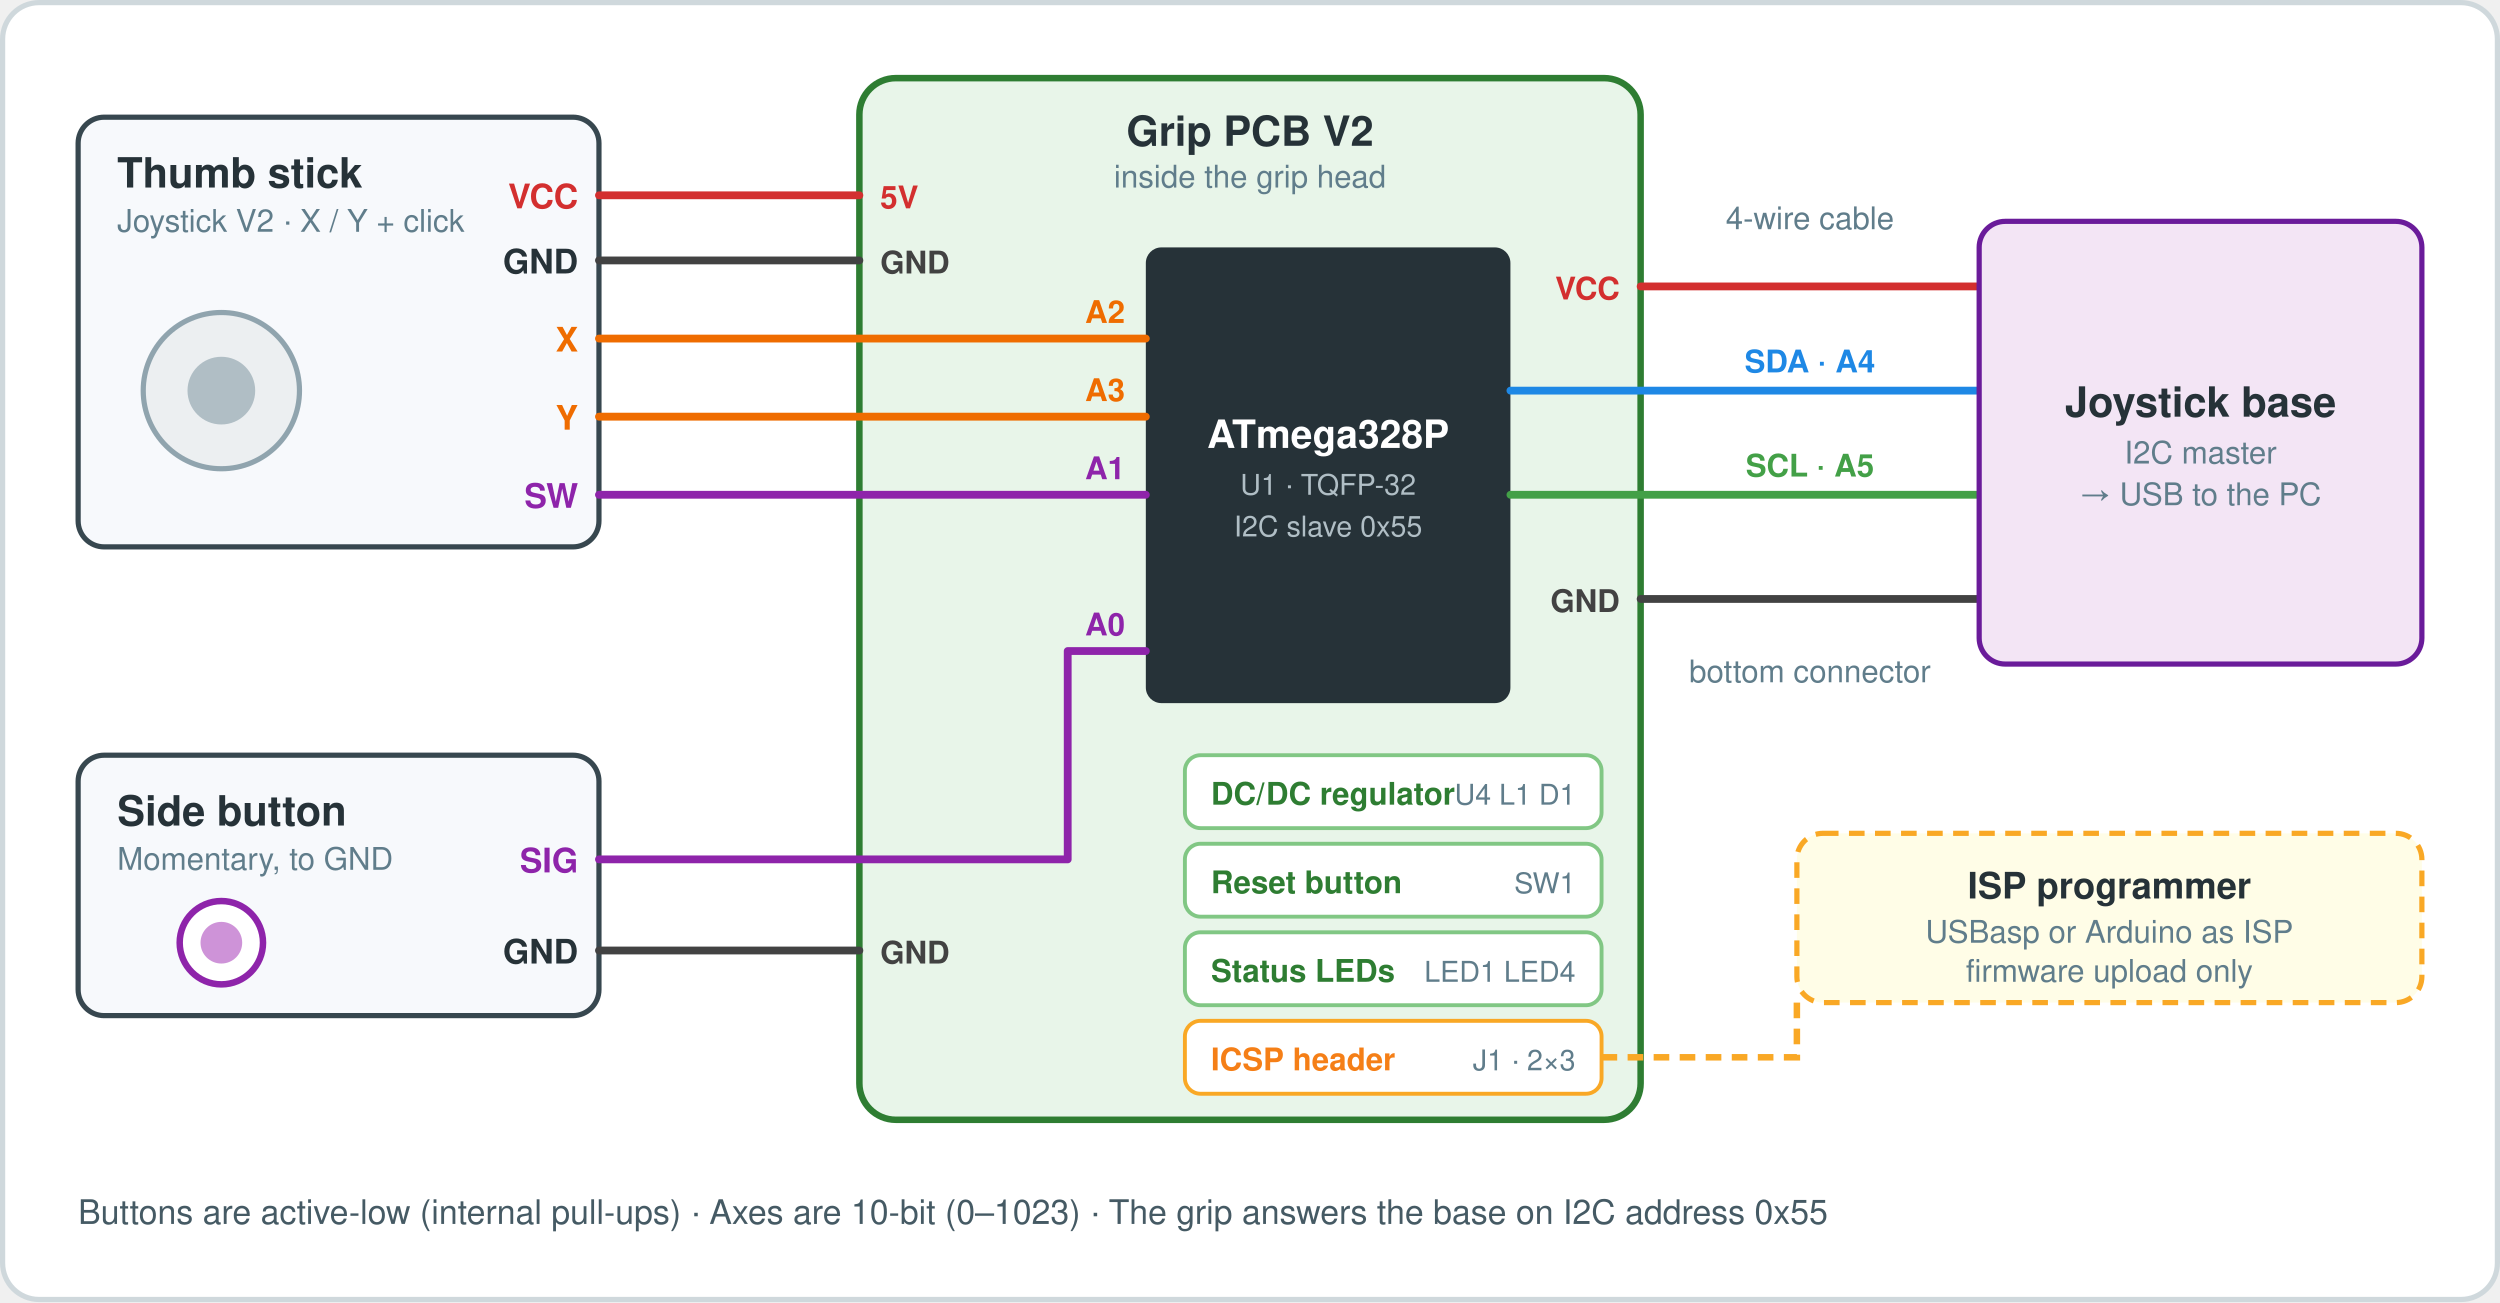
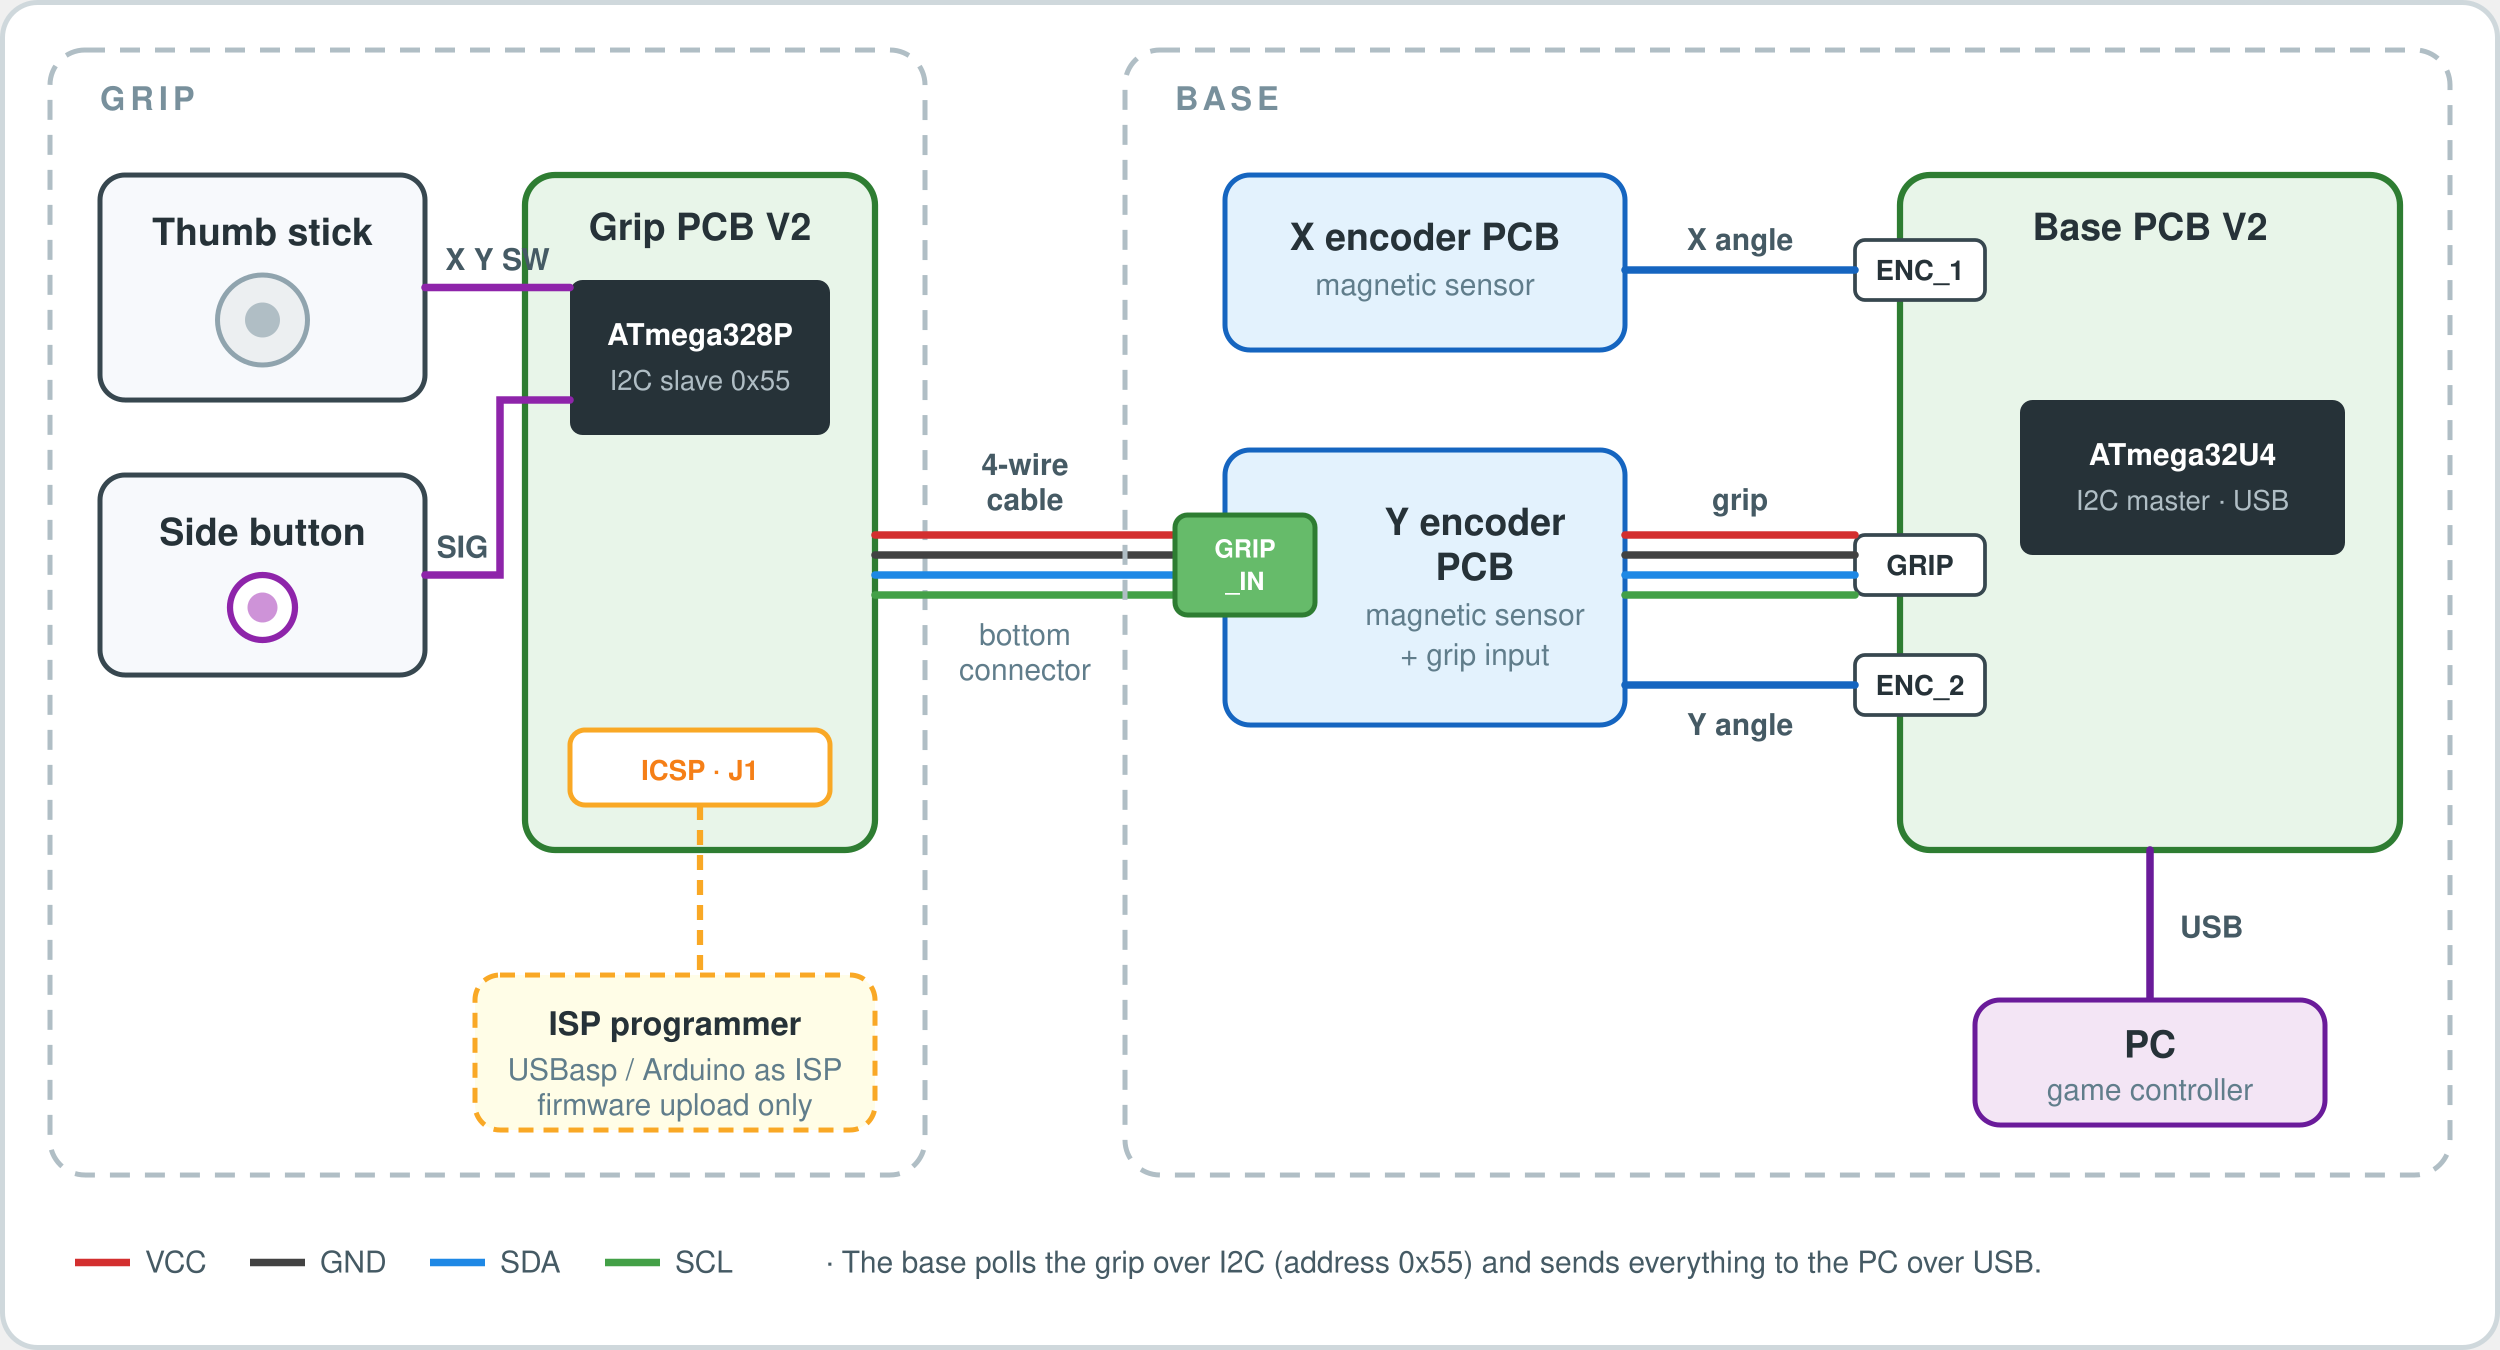
- <svg xmlns="http://www.w3.org/2000/svg" viewBox="0 0 960 500" width="960" height="500" font-family="Segoe UI, Helvetica, Arial, sans-serif">
+ <svg xmlns="http://www.w3.org/2000/svg" viewBox="0 0 1000 540" width="1000" height="540" font-family="Segoe UI, Helvetica, Arial, sans-serif">
  <style>
-     .box   { fill: #f7f9fc; stroke: #37474f; stroke-width: 2; }
-     .pcb   { fill: #e8f5e9; stroke: #2e7d32; stroke-width: 2.5; }
-     .base  { fill: #f3e5f5; stroke: #6a1b9a; stroke-width: 2; }
-     .prog  { fill: #fffde7; stroke: #f9a825; stroke-width: 2; stroke-dasharray: 6 4; }
-     .tag   { fill: #ffffff; stroke: #81c784; stroke-width: 1.5; }
-     .title { font-size: 16px; font-weight: 700; fill: #263238; }
-     .sub   { font-size: 12px; fill: #607d8b; }
-     .pin   { font-size: 13px; font-weight: 600; fill: #263238; }
-     .lbl   { font-size: 12px; font-weight: 600; }
-     .tagt  { font-size: 12px; fill: #2e7d32; font-weight: 600; }
-     .tags  { font-size: 11px; fill: #607d8b; }
-     .note  { font-size: 13px; fill: #455a64; }
-     .w     { fill: none; stroke-width: 3; stroke-linecap: round; stroke-linejoin: round; }
-     .v5    { stroke: #d32f2f; }
-     .gnd   { stroke: #424242; }
-     .ana   { stroke: #ef6c00; }
-     .btn   { stroke: #8e24aa; }
-     .sda   { stroke: #1e88e5; }
-     .scl   { stroke: #43a047; }
+     .group  { fill: none; stroke: #b0bec5; stroke-width: 2; stroke-dasharray: 8 6; }
+     .gtitle { font-size: 13px; font-weight: 800; fill: #78909c; letter-spacing: 2px; }
+     .box    { fill: #f7f9fc; stroke: #37474f; stroke-width: 2; }
+     .pcb    { fill: #e8f5e9; stroke: #2e7d32; stroke-width: 2.5; }
+     .enc    { fill: #e3f2fd; stroke: #1565c0; stroke-width: 2; }
+     .pc     { fill: #f3e5f5; stroke: #6a1b9a; stroke-width: 2; }
+     .prog   { fill: #fffde7; stroke: #f9a825; stroke-width: 2; stroke-dasharray: 6 4; }
+     .title  { font-size: 15px; font-weight: 700; fill: #263238; }
+     .sub    { font-size: 12px; fill: #607d8b; }
+     .chip   { font-size: 12px; font-weight: 700; fill: #ffffff; }
+     .conn   { font-size: 11px; font-weight: 700; fill: #263238; }
+     .lbl    { font-size: 12px; font-weight: 600; fill: #455a64; }
+     .w      { fill: none; stroke-width: 3; stroke-linecap: round; stroke-linejoin: round; }
+     .v5 { stroke: #d32f2f; } .gnd { stroke: #424242; } .sda { stroke: #1e88e5; } .scl { stroke: #43a047; }
+     .sig    { fill: none; stroke: #8e24aa; stroke-width: 3; stroke-linecap: round; }
+     .encw   { fill: none; stroke: #1565c0; stroke-width: 3; stroke-linecap: round; }
  </style>
-   <rect x="1" y="1" width="958" height="498" rx="14" fill="#ffffff" stroke="#cfd8dc" stroke-width="2" />
-   <rect class="box" x="30" y="45" width="200" height="165" rx="10" />
-   <text x="45" y="72" class="title">Thumb stick</text>
-   <text x="45" y="89" class="sub">Joystick V2 · X / Y + click</text>
-   <circle cx="85" cy="150" r="30" fill="#eceff1" stroke="#90a4ae" stroke-width="2" />
-   <circle cx="85" cy="150" r="13" fill="#b0bec5" />
-   <text x="222" y="80" class="pin" text-anchor="end" style="fill:#d32f2f">VCC</text>
-   <text x="222" y="105" class="pin" text-anchor="end">GND</text>
-   <text x="222" y="135" class="pin" text-anchor="end" style="fill:#ef6c00">X</text>
-   <text x="222" y="165" class="pin" text-anchor="end" style="fill:#ef6c00">Y</text>
-   <text x="222" y="195" class="pin" text-anchor="end" style="fill:#8e24aa">SW</text>
-   <rect class="box" x="30" y="290" width="200" height="100" rx="10" />
-   <text x="45" y="317" class="title">Side button</text>
-   <text x="45" y="334" class="sub">Momentary, to GND</text>
-   <circle cx="85" cy="362" r="16" fill="#ffffff" stroke="#8e24aa" stroke-width="2.5" />
-   <circle cx="85" cy="362" r="8" fill="#ce93d8" />
-   <text x="222" y="335" class="pin" text-anchor="end" style="fill:#8e24aa">SIG</text>
-   <text x="222" y="370" class="pin" text-anchor="end">GND</text>
-   <rect class="pcb" x="330" y="30" width="300" height="400" rx="14" />
-   <text x="480" y="56" class="title" text-anchor="middle">Grip PCB V2</text>
-   <text x="480" y="72" class="sub" text-anchor="middle">inside the grip head</text>
-   <rect x="440" y="95" width="140" height="175" rx="6" fill="#263238" />
-   <text x="510" y="172" font-size="15" font-weight="700" fill="#ffffff" text-anchor="middle">ATmega328P</text>
-   <text x="510" y="190" font-size="11" fill="#b0bec5" text-anchor="middle">U1 · TQFP-32</text>
-   <text x="510" y="206" font-size="11" fill="#b0bec5" text-anchor="middle">I2C slave 0x55</text>
-   <path class="w v5" d="M230 75 H330" />
-   <text x="338" y="80" class="lbl" style="fill:#d32f2f">5V</text>
-   <path class="w gnd" d="M230 100 H330" />
-   <text x="338" y="105" class="lbl" style="fill:#424242">GND</text>
-   <path class="w ana" d="M230 130 H440" />
-   <text x="432" y="124" class="lbl" text-anchor="end" style="fill:#ef6c00">A2</text>
-   <path class="w ana" d="M230 160 H440" />
-   <text x="432" y="154" class="lbl" text-anchor="end" style="fill:#ef6c00">A3</text>
-   <path class="w btn" d="M230 190 H440" />
-   <text x="432" y="184" class="lbl" text-anchor="end" style="fill:#8e24aa">A1</text>
-   <path class="w btn" d="M230 330 H410 V250 H440" />
-   <text x="432" y="244" class="lbl" text-anchor="end" style="fill:#8e24aa">A0</text>
-   <path class="w gnd" d="M230 365 H330" />
-   <text x="338" y="370" class="lbl" style="fill:#424242">GND</text>
-   <rect class="tag" x="455" y="290" width="160" height="28" rx="6" />
-   <text x="465" y="309" class="tagt">DC/DC regulator</text>
-   <text x="605" y="309" class="tags" text-anchor="end">U4 L1 D1</text>
-   <rect class="tag" x="455" y="324" width="160" height="28" rx="6" />
-   <text x="465" y="343" class="tagt">Reset button</text>
-   <text x="605" y="343" class="tags" text-anchor="end">SW1</text>
-   <rect class="tag" x="455" y="358" width="160" height="28" rx="6" />
-   <text x="465" y="377" class="tagt">Status LEDs</text>
-   <text x="605" y="377" class="tags" text-anchor="end">LED1 LED4</text>
-   <rect class="tag" x="455" y="392" width="160" height="28" rx="6" style="stroke:#f9a825" />
-   <text x="465" y="411" class="tagt" style="fill:#f57f17">ICSP header</text>
-   <text x="605" y="411" class="tags" text-anchor="end">J1 · 2×3</text>
-   <path class="w sda" d="M580 150 H760" />
-   <text x="695" y="143" class="lbl" text-anchor="middle" style="fill:#1e88e5">SDA · A4</text>
-   <path class="w scl" d="M580 190 H760" />
-   <text x="695" y="183" class="lbl" text-anchor="middle" style="fill:#43a047">SCL · A5</text>
-   <path class="w v5" d="M630 110 H760" />
-   <text x="622" y="115" class="lbl" text-anchor="end" style="fill:#d32f2f">VCC</text>
-   <path class="w gnd" d="M630 230 H760" />
-   <text x="622" y="235" class="lbl" text-anchor="end" style="fill:#424242">GND</text>
-   <text x="695" y="88" class="sub" text-anchor="middle">4-wire cable</text>
-   <text x="695" y="262" class="sub" text-anchor="middle">bottom connector</text>
-   <rect class="base" x="760" y="85" width="170" height="170" rx="10" />
-   <text x="845" y="160" class="title" text-anchor="middle">Joystick base</text>
-   <text x="845" y="178" class="sub" text-anchor="middle">I2C master</text>
-   <text x="845" y="194" class="sub" text-anchor="middle">→ USB to the PC</text>
-   <path d="M615 406 H690 V385" fill="none" stroke="#f9a825" stroke-width="2.5" stroke-dasharray="6 4" />
-   <rect class="prog" x="690" y="320" width="240" height="65" rx="10" />
-   <text x="810" y="345" class="title" text-anchor="middle" style="font-size:14px">ISP programmer</text>
-   <text x="810" y="362" class="sub" text-anchor="middle">USBasp or Arduino as ISP</text>
-   <text x="810" y="377" class="sub" text-anchor="middle">firmware upload only</text>
-   <text x="30" y="470" class="note">Buttons are active-low (internal pull-ups) · Axes are 10-bit (0–1023) · The grip answers the base on I2C address 0x55</text>
+   <rect x="1" y="1" width="998" height="538" rx="14" fill="#ffffff" stroke="#cfd8dc" stroke-width="2" />
+   <rect class="group" x="20" y="20" width="350" height="450" rx="14" />
+   <text x="40" y="44" class="gtitle">GRIP</text>
+   <rect class="box" x="40" y="70" width="130" height="90" rx="10" />
+   <text x="105" y="98" class="title" text-anchor="middle">Thumb stick</text>
+   <circle cx="105" cy="128" r="18" fill="#eceff1" stroke="#90a4ae" stroke-width="2" />
+   <circle cx="105" cy="128" r="7" fill="#b0bec5" />
+   <rect class="box" x="40" y="190" width="130" height="80" rx="10" />
+   <text x="105" y="218" class="title" text-anchor="middle">Side button</text>
+   <circle cx="105" cy="243" r="13" fill="#ffffff" stroke="#8e24aa" stroke-width="2.5" />
+   <circle cx="105" cy="243" r="6" fill="#ce93d8" />
+   <rect class="pcb" x="210" y="70" width="140" height="270" rx="12" />
+   <text x="280" y="96" class="title" text-anchor="middle">Grip PCB V2</text>
+   <rect x="228" y="112" width="104" height="62" rx="5" fill="#263238" />
+   <text x="280" y="138" class="chip" text-anchor="middle">ATmega328P</text>
+   <text x="280" y="156" font-size="11" fill="#b0bec5" text-anchor="middle">I2C slave 0x55</text>
+   <rect x="228" y="292" width="104" height="30" rx="6" fill="#ffffff" stroke="#f9a825" stroke-width="2" />
+   <text x="280" y="312" class="conn" text-anchor="middle" style="fill:#f57f17">ICSP · J1</text>
+   <path class="sig" d="M170 115 H228" />
+   <text x="199" y="108" class="lbl" text-anchor="middle">X Y SW</text>
+   <path class="sig" d="M170 230 H200 V160 H228" />
+   <text x="185" y="223" class="lbl" text-anchor="middle">SIG</text>
+   <path d="M280 322 V390" fill="none" stroke="#f9a825" stroke-width="2.5" stroke-dasharray="6 4" />
+   <rect class="prog" x="190" y="390" width="160" height="62" rx="10" />
+   <text x="270" y="414" class="title" text-anchor="middle" style="font-size:13px">ISP programmer</text>
+   <text x="270" y="432" class="sub" text-anchor="middle">USBasp / Arduino as ISP</text>
+   <text x="270" y="446" class="sub" text-anchor="middle">firmware upload only</text>
+   <path class="w v5" d="M350 214 H470" />
+   <path class="w gnd" d="M350 222 H470" />
+   <path class="w sda" d="M350 230 H470" />
+   <path class="w scl" d="M350 238 H470" />
+   <text x="410" y="190" class="lbl" text-anchor="middle">4-wire</text>
+   <text x="410" y="204" class="lbl" text-anchor="middle">cable</text>
+   <text x="410" y="258" class="sub" text-anchor="middle">bottom</text>
+   <text x="410" y="272" class="sub" text-anchor="middle">connector</text>
+   <rect class="group" x="450" y="20" width="530" height="450" rx="14" />
+   <text x="470" y="44" class="gtitle">BASE</text>
+   <rect class="enc" x="490" y="70" width="160" height="70" rx="10" />
+   <text x="570" y="100" class="title" text-anchor="middle">X encoder PCB</text>
+   <text x="570" y="118" class="sub" text-anchor="middle">magnetic sensor</text>
+   <rect class="enc" x="490" y="180" width="160" height="110" rx="10" />
+   <rect x="470" y="206" width="56" height="40" rx="5" fill="#66bb6a" stroke="#2e7d32" stroke-width="2" />
+   <text x="498" y="223" font-size="10" font-weight="800" fill="#ffffff" text-anchor="middle">GRIP</text>
+   <text x="498" y="236" font-size="10" font-weight="800" fill="#ffffff" text-anchor="middle">_IN</text>
+   <text x="590" y="214" class="title" text-anchor="middle">Y encoder</text>
+   <text x="590" y="232" class="title" text-anchor="middle">PCB</text>
+   <text x="590" y="250" class="sub" text-anchor="middle">magnetic sensor</text>
+   <text x="590" y="266" class="sub" text-anchor="middle">+ grip input</text>
+   <rect class="pcb" x="760" y="70" width="200" height="270" rx="12" />
+   <text x="860" y="96" class="title" text-anchor="middle">Base PCB V2</text>
+   <rect x="808" y="160" width="130" height="62" rx="5" fill="#263238" />
+   <text x="873" y="186" class="chip" text-anchor="middle">ATmega32U4</text>
+   <text x="873" y="204" font-size="11" fill="#b0bec5" text-anchor="middle">I2C master · USB</text>
+   <rect x="742" y="96" width="52" height="24" rx="4" fill="#ffffff" stroke="#37474f" stroke-width="1.5" />
+   <text x="768" y="112" class="conn" text-anchor="middle">ENC_1</text>
+   <rect x="742" y="214" width="52" height="24" rx="4" fill="#ffffff" stroke="#37474f" stroke-width="1.5" />
+   <text x="768" y="230" class="conn" text-anchor="middle">GRIP</text>
+   <rect x="742" y="262" width="52" height="24" rx="4" fill="#ffffff" stroke="#37474f" stroke-width="1.5" />
+   <text x="768" y="278" class="conn" text-anchor="middle">ENC_2</text>
+   <path class="encw" d="M650 108 H742" />
+   <text x="696" y="100" class="lbl" text-anchor="middle">X angle</text>
+   <path class="w v5" d="M650 214 H742" />
+   <path class="w gnd" d="M650 222 H742" />
+   <path class="w sda" d="M650 230 H742" />
+   <path class="w scl" d="M650 238 H742" />
+   <text x="696" y="204" class="lbl" text-anchor="middle">grip</text>
+   <path class="encw" d="M650 274 H742" />
+   <text x="696" y="294" class="lbl" text-anchor="middle">Y angle</text>
+   <path d="M860 340 V400" fill="none" stroke="#6a1b9a" stroke-width="3" stroke-linecap="round" />
+   <text x="872" y="375" class="lbl">USB</text>
+   <rect class="pc" x="790" y="400" width="140" height="50" rx="10" />
+   <text x="860" y="423" class="title" text-anchor="middle">PC</text>
+   <text x="860" y="440" class="sub" text-anchor="middle">game controller</text>
+   <g font-size="12" fill="#455a64">
+     <line x1="30" y1="505" x2="52" y2="505" stroke="#d32f2f" stroke-width="3" />
+     <text x="58" y="509">VCC</text>
+     <line x1="100" y1="505" x2="122" y2="505" stroke="#424242" stroke-width="3" />
+     <text x="128" y="509">GND</text>
+     <line x1="172" y1="505" x2="194" y2="505" stroke="#1e88e5" stroke-width="3" />
+     <text x="200" y="509">SDA</text>
+     <line x1="242" y1="505" x2="264" y2="505" stroke="#43a047" stroke-width="3" />
+     <text x="270" y="509">SCL</text>
+     <text x="330" y="509">· The base polls the grip over I2C (address 0x55) and sends everything to the PC over USB.</text>
+   </g>
</svg>
